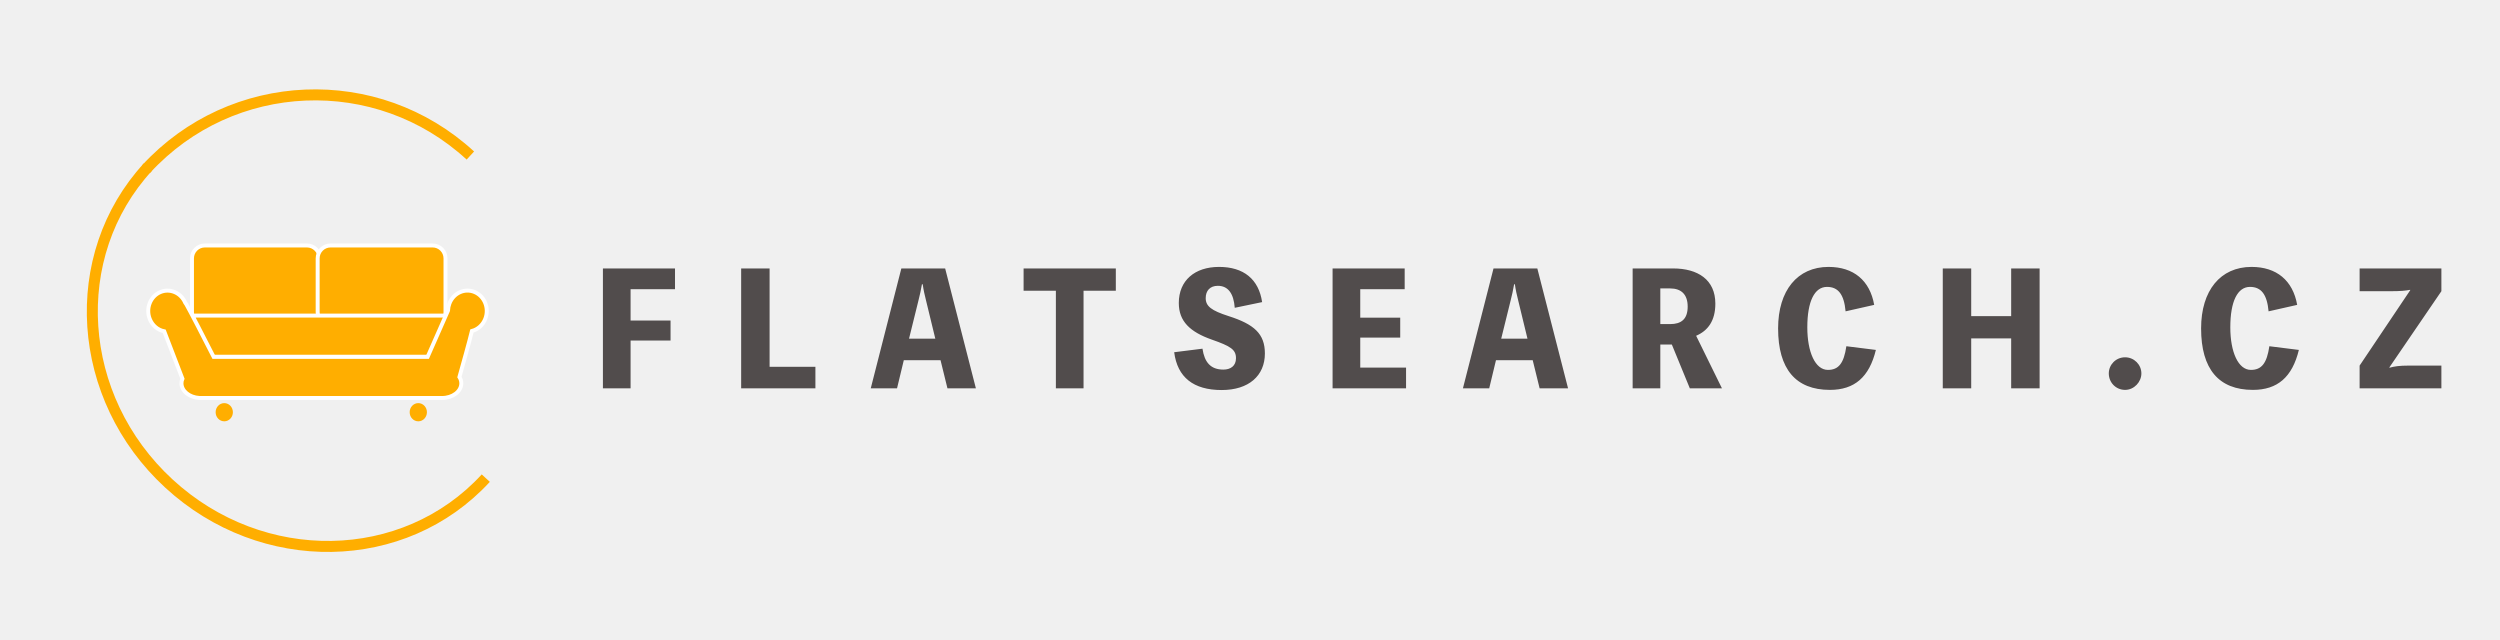
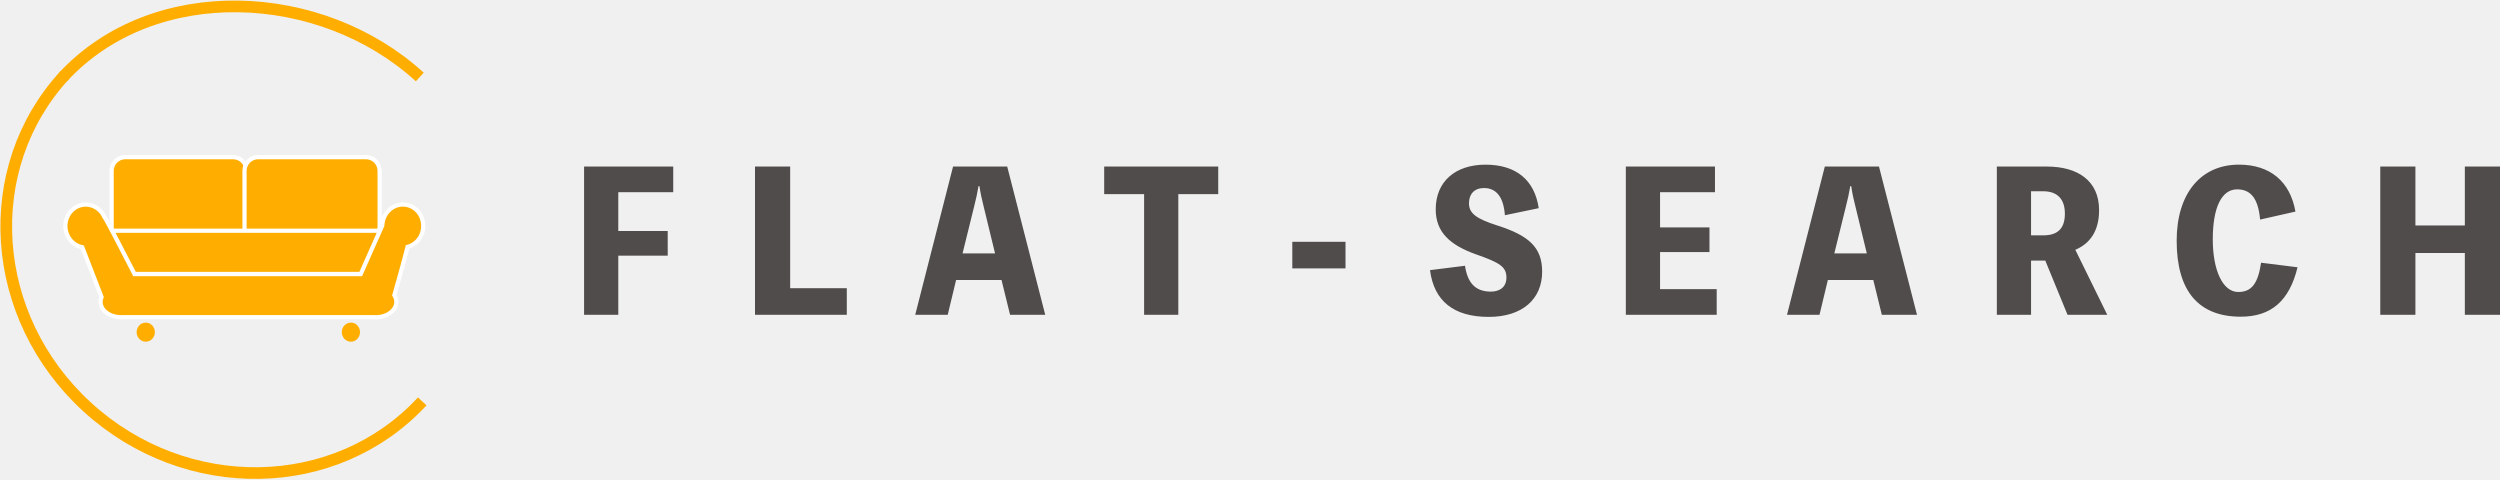
- <svg xmlns="http://www.w3.org/2000/svg" width="309" height="79" viewBox="0 0 309 79" fill="none">
-   <path d="M10.431 4.745V2.18H1.52V17H4.94V11.091H9.88V8.621H4.94V4.745H10.431ZM22.122 14.34V2.18H18.607V17H27.784V14.34H22.122ZM43.821 2.18H38.406L34.624 17H37.873L38.709 13.523H43.251L44.105 17H47.62L43.821 2.18ZM42.605 10.863H39.355L40.514 6.17C40.685 5.505 40.837 4.821 40.952 4.137H41.047C41.142 4.821 41.294 5.505 41.465 6.17L42.605 10.863ZM64.916 2.18H53.516V4.935H57.506V17H60.926V4.935H64.916V2.18ZM72.129 12.535C72.528 15.632 74.504 17.209 78.001 17.209C81.344 17.209 83.34 15.442 83.34 12.687C83.34 10.255 82.01 9.077 78.856 8.07C76.728 7.386 76.025 6.854 76.025 5.847C76.025 4.935 76.556 4.327 77.525 4.327C78.779 4.327 79.483 5.258 79.615 7.044L82.998 6.341C82.579 3.51 80.718 1.99 77.677 1.99C74.675 1.99 72.7 3.662 72.7 6.455C72.7 8.716 74.087 10.027 76.784 10.977C79.121 11.794 79.767 12.212 79.767 13.276C79.767 14.226 79.103 14.682 78.21 14.682C76.632 14.682 75.873 13.77 75.626 12.098L72.129 12.535ZM95.127 14.435V10.73H100.067V8.26H95.127V4.745H100.618V2.18H91.707V17H100.789V14.435H95.127ZM117.013 2.18H111.598L107.817 17H111.066L111.902 13.523H116.443L117.298 17H120.813L117.013 2.18ZM115.797 10.863H112.548L113.707 6.17C113.878 5.505 114.03 4.821 114.144 4.137H114.239C114.334 4.821 114.486 5.505 114.657 6.17L115.797 10.863ZM139.834 17L136.642 10.502C138.105 9.875 139.017 8.64 139.017 6.531C139.017 3.567 136.851 2.18 133.792 2.18H128.795V17H132.215V11.585H133.64L135.863 17H139.834ZM132.215 4.65H133.431C134.78 4.65 135.597 5.372 135.597 6.892C135.597 8.469 134.78 9.058 133.431 9.058H132.215V4.65ZM155.21 11.794C154.906 13.884 154.26 14.72 152.93 14.72C151.372 14.72 150.384 12.535 150.384 9.457C150.384 6.246 151.277 4.46 152.816 4.46C154.203 4.46 154.925 5.391 155.115 7.481L158.649 6.683C158.117 3.662 156.103 1.99 153.006 1.99C149.168 1.99 146.774 4.897 146.774 9.59C146.774 14.625 148.959 17.19 153.177 17.19C156.217 17.19 158.041 15.613 158.858 12.25L155.21 11.794ZM175.581 2.18V8.07H170.641V2.18H167.126V17H170.641V10.825H175.581V17H179.096V2.18H175.581ZM189.661 13.162C188.521 13.162 187.647 14.074 187.647 15.157C187.647 16.278 188.521 17.19 189.661 17.19C190.782 17.19 191.675 16.202 191.675 15.157C191.675 14.074 190.782 13.162 189.661 13.162ZM207.492 11.794C207.188 13.884 206.542 14.72 205.212 14.72C203.654 14.72 202.666 12.535 202.666 9.457C202.666 6.246 203.559 4.46 205.098 4.46C206.485 4.46 207.207 5.391 207.397 7.481L210.931 6.683C210.399 3.662 208.385 1.99 205.288 1.99C201.45 1.99 199.056 4.897 199.056 9.59C199.056 14.625 201.241 17.19 205.459 17.19C208.499 17.19 210.323 15.613 211.14 12.25L207.492 11.794ZM228.756 2.18H218.648V4.992H222.524C223.683 4.992 224.291 4.935 224.899 4.821V4.878L218.648 14.188V17H228.756V14.188H224.709C223.55 14.188 222.942 14.283 222.334 14.454V14.397L228.756 4.992V2.18Z" transform="translate(73 31)" fill="#514C4C" />
-   <path d="M28.388 28.385C28.388 12.708 15.678 0 0 0" transform="translate(18.0488 20.9033) scale(0.999457 1.00054) rotate(-47.3944)" stroke="#FFAE00" stroke-width="1.359" />
-   <path d="M27.02 56.77C12.097 56.77 0 44.062 0 28.385C0 12.708 12.097 0 27.02 0" transform="translate(0 40.5449) scale(0.999457 1.00054) rotate(-47.3944)" stroke="#FFAE00" stroke-width="1.359" />
-   <path d="M1.837 0.245H14.454C15.333 0.245 16.046 0.958 16.046 1.837V8.505C16.046 9.384 15.333 10.097 14.454 10.097H1.837C0.958 10.097 0.245 9.384 0.245 8.505V1.837C0.245 0.958 0.958 0.245 1.837 0.245Z" transform="translate(23.4824 30.0957)" fill="#FFAE00" stroke="white" stroke-width="0.49" />
-   <path d="M1.837 0.245H14.454C15.333 0.245 16.046 0.958 16.046 1.837V8.505C16.046 9.384 15.333 10.097 14.454 10.097H1.837C0.958 10.097 0.245 9.384 0.245 8.505V1.837C0.245 0.958 0.958 0.245 1.837 0.245Z" transform="translate(39.0176 30.0957)" fill="#FFAE00" stroke="white" stroke-width="0.49" />
-   <path fill-rule="evenodd" clip-rule="evenodd" d="M1.066 2.25C1.655 2.25 2.133 1.746 2.133 1.125C2.133 0.504 1.655 0 1.066 0C0.477 0 0 0.504 0 1.125C0 1.746 0.477 2.25 1.066 2.25Z" transform="translate(50.6348 49.8252)" fill="#FFAE00" />
-   <path fill-rule="evenodd" clip-rule="evenodd" d="M1.066 2.25C1.655 2.25 2.133 1.746 2.133 1.125C2.133 0.504 1.655 0 1.066 0C0.477 0 0 0.504 0 1.125C0 1.746 0.477 2.25 1.066 2.25Z" transform="translate(26.6523 49.8252)" fill="#FFAE00" />
-   <path fill-rule="evenodd" clip-rule="evenodd" d="M0 0H31.526V5.091H0V0Z" transform="translate(23.9355 39.0059)" fill="#FFAE00" stroke="white" stroke-width="0.49" />
-   <path fill-rule="evenodd" clip-rule="evenodd" d="M40.008 4.994C40.731 4.805 41.362 4.263 41.665 3.476C42.163 2.178 41.575 0.703 40.35 0.182C39.126 -0.338 37.729 0.293 37.229 1.593C37.124 1.869 37.067 2.154 37.055 2.435C37.044 2.475 37.04 2.501 37.04 2.501L34.528 8.198H8.088C6.94 5.944 5.213 2.577 4.719 1.713C4.674 1.633 4.624 1.56 4.569 1.492C4.036 0.265 2.682 -0.318 1.491 0.187C0.266 0.708 -0.322 2.182 0.178 3.482C0.499 4.32 1.194 4.88 1.975 5.032L4.227 10.892C4.149 11.07 4.108 11.261 4.108 11.459C4.108 12.411 5.077 13.197 6.307 13.271L6.434 13.272L6.499 13.271H36.126L36.303 13.276C37.626 13.276 38.696 12.465 38.696 11.464C38.696 11.184 38.612 10.918 38.462 10.681C38.936 8.996 39.682 6.328 40.008 4.994Z" transform="translate(18.3223 35.917)" fill="#FFAE00" stroke="white" stroke-width="0.49" />
+ <svg xmlns="http://www.w3.org/2000/svg" version="1.1" id="Layer_1" x="0px" y="0px" width="234.771px" height="44.984px" viewBox="8.578 9.438 234.771 44.984" enable-background="new 8.578 9.438 234.771 44.984" xml:space="preserve">
+   <path fill="#514C4C" d="M71.799,27.488v-2.409h-8.371V39h3.213v-5.551h4.641v-2.32h-4.641v-3.641H71.799z M82.781,36.502V25.079  h-3.302V39H88.1v-2.498H82.781z M103.164,25.079h-5.086L94.525,39h3.052l0.786-3.266h4.266L103.432,39h3.302L103.164,25.079z   M102.021,33.235H98.97l1.088-4.409c0.161-0.625,0.304-1.267,0.411-1.91h0.089c0.089,0.643,0.232,1.285,0.393,1.91L102.021,33.235z   M122.98,25.079h-10.709v2.588h3.748V39h3.213V27.667h3.748V25.079z M134.933,32.146h-4.997v2.498h4.997V32.146z" />
+   <path fill="#514C4C" d="M142.868,34.806c0.374,2.909,2.231,4.391,5.515,4.391c3.142,0,5.016-1.659,5.016-4.248  c0-2.284-1.25-3.391-4.213-4.337c-1.998-0.643-2.658-1.142-2.658-2.088c0-0.857,0.499-1.428,1.41-1.428  c1.178,0,1.838,0.875,1.963,2.552l3.177-0.66c-0.393-2.659-2.142-4.087-4.997-4.087c-2.82,0-4.677,1.571-4.677,4.194  c0,2.124,1.303,3.355,3.837,4.248c2.195,0.768,2.803,1.16,2.803,2.16c0,0.893-0.625,1.32-1.464,1.32  c-1.481,0-2.195-0.856-2.427-2.428L142.868,34.806z M164.471,36.59V33.11h4.641v-2.32h-4.641v-3.302h5.158v-2.409h-8.371V39h8.532  v-2.41H164.471z M185.03,25.079h-5.087L176.392,39h3.052l0.785-3.266h4.266L185.298,39h3.302L185.03,25.079z M183.888,33.235h-3.052  l1.088-4.409c0.161-0.625,0.305-1.267,0.411-1.91h0.089c0.09,0.643,0.232,1.285,0.393,1.91L183.888,33.235z M206.467,39  l-2.998-6.104c1.375-0.59,2.231-1.75,2.231-3.731c0-2.784-2.035-4.087-4.908-4.087h-4.694V39h3.213v-5.087h1.338L202.737,39H206.467  z M199.311,27.399h1.143c1.267,0,2.034,0.678,2.034,2.106c0,1.481-0.768,2.035-2.034,2.035h-1.143V27.399z M220.911,34.109  c-0.286,1.963-0.893,2.749-2.142,2.749c-1.464,0-2.393-2.053-2.393-4.944c0-3.016,0.84-4.694,2.285-4.694  c1.303,0,1.981,0.875,2.16,2.838l3.319-0.75c-0.5-2.838-2.392-4.409-5.301-4.409c-3.605,0-5.854,2.731-5.854,7.139  c0,4.73,2.053,7.14,6.016,7.14c2.855,0,4.568-1.481,5.336-4.641L220.911,34.109z M240.047,25.079v5.533h-4.641v-5.533h-3.301V39  h3.301v-5.801h4.641V39h3.303V25.079H240.047z" />
+   <path fill="none" stroke="#FFAE00" stroke-width="1.095" d="M48,16.668C38.737,8.2,23.019,7.463,14.498,16.67" />
+   <path fill="none" stroke="#FFAE00" stroke-width="1.095" d="M48.23,47.131c-8.11,8.764-22.194,9.002-31.457,0.534  c-9.264-8.468-10.199-22.437-2.089-31.199" />
+   <path fill="#FFAE00" stroke="#FFFFFF" stroke-width="0.395" d="M20.343,24.197h10.126c0.708,0,1.282,0.574,1.282,1.282v5.288  c0,0.708-0.574,1.283-1.282,1.283H20.343c-0.708,0-1.282-0.574-1.282-1.283v-5.288C19.061,24.771,19.635,24.197,20.343,24.197z" />
+   <path fill="#FFAE00" stroke="#FFFFFF" stroke-width="0.395" d="M32.821,24.197h10.126c0.708,0,1.282,0.574,1.282,1.282v5.288  c0,0.708-0.574,1.283-1.282,1.283H32.821c-0.708,0-1.282-0.574-1.282-1.283v-5.288C31.539,24.771,32.113,24.197,32.821,24.197z" />
+   <path fill="#FFAE00" d="M41.53,41.526c0.473,0,0.857-0.401,0.857-0.897c0-0.495-0.384-0.896-0.857-0.896s-0.856,0.401-0.856,0.896  C40.674,41.125,41.057,41.526,41.53,41.526z" />
+   <path fill="#FFAE00" d="M22.265,41.526c0.473,0,0.857-0.401,0.857-0.897c0-0.495-0.384-0.896-0.857-0.896s-0.856,0.401-0.856,0.896  C21.408,41.125,21.792,41.526,22.265,41.526z" />
+   <path fill="#FFAE00" stroke="#FFFFFF" stroke-width="0.395" d="M19.227,31.105H44.55v4.061H19.227V31.105z" />
+   <path fill="#FFAE00" stroke="#FFFFFF" stroke-width="0.395" d="M46.853,32.625c0.58-0.15,1.088-0.582,1.33-1.209  c0.4-1.037-0.072-2.213-1.055-2.627c-0.984-0.416-2.105,0.088-2.508,1.123c-0.088,0.227-0.133,0.461-0.141,0.691  c-0.006,0.021-0.012,0.033-0.012,0.033L42.45,35.18H21.214c-0.924-1.797-2.309-4.483-2.705-5.172  c-0.039-0.066-0.08-0.129-0.127-0.186c-0.432-0.971-1.516-1.43-2.467-1.029c-0.984,0.416-1.457,1.592-1.055,2.627  c0.258,0.67,0.816,1.116,1.445,1.237l1.809,4.674c-0.062,0.143-0.096,0.293-0.096,0.451c0,0.758,0.775,1.383,1.764,1.443h0.055  l0.102,0.002l0.102-0.002h23.662l0.174,0.006c1.062,0,1.922-0.648,1.922-1.445c0-0.225-0.066-0.436-0.188-0.625  C45.991,35.816,46.589,33.688,46.853,32.625z" />
</svg>
